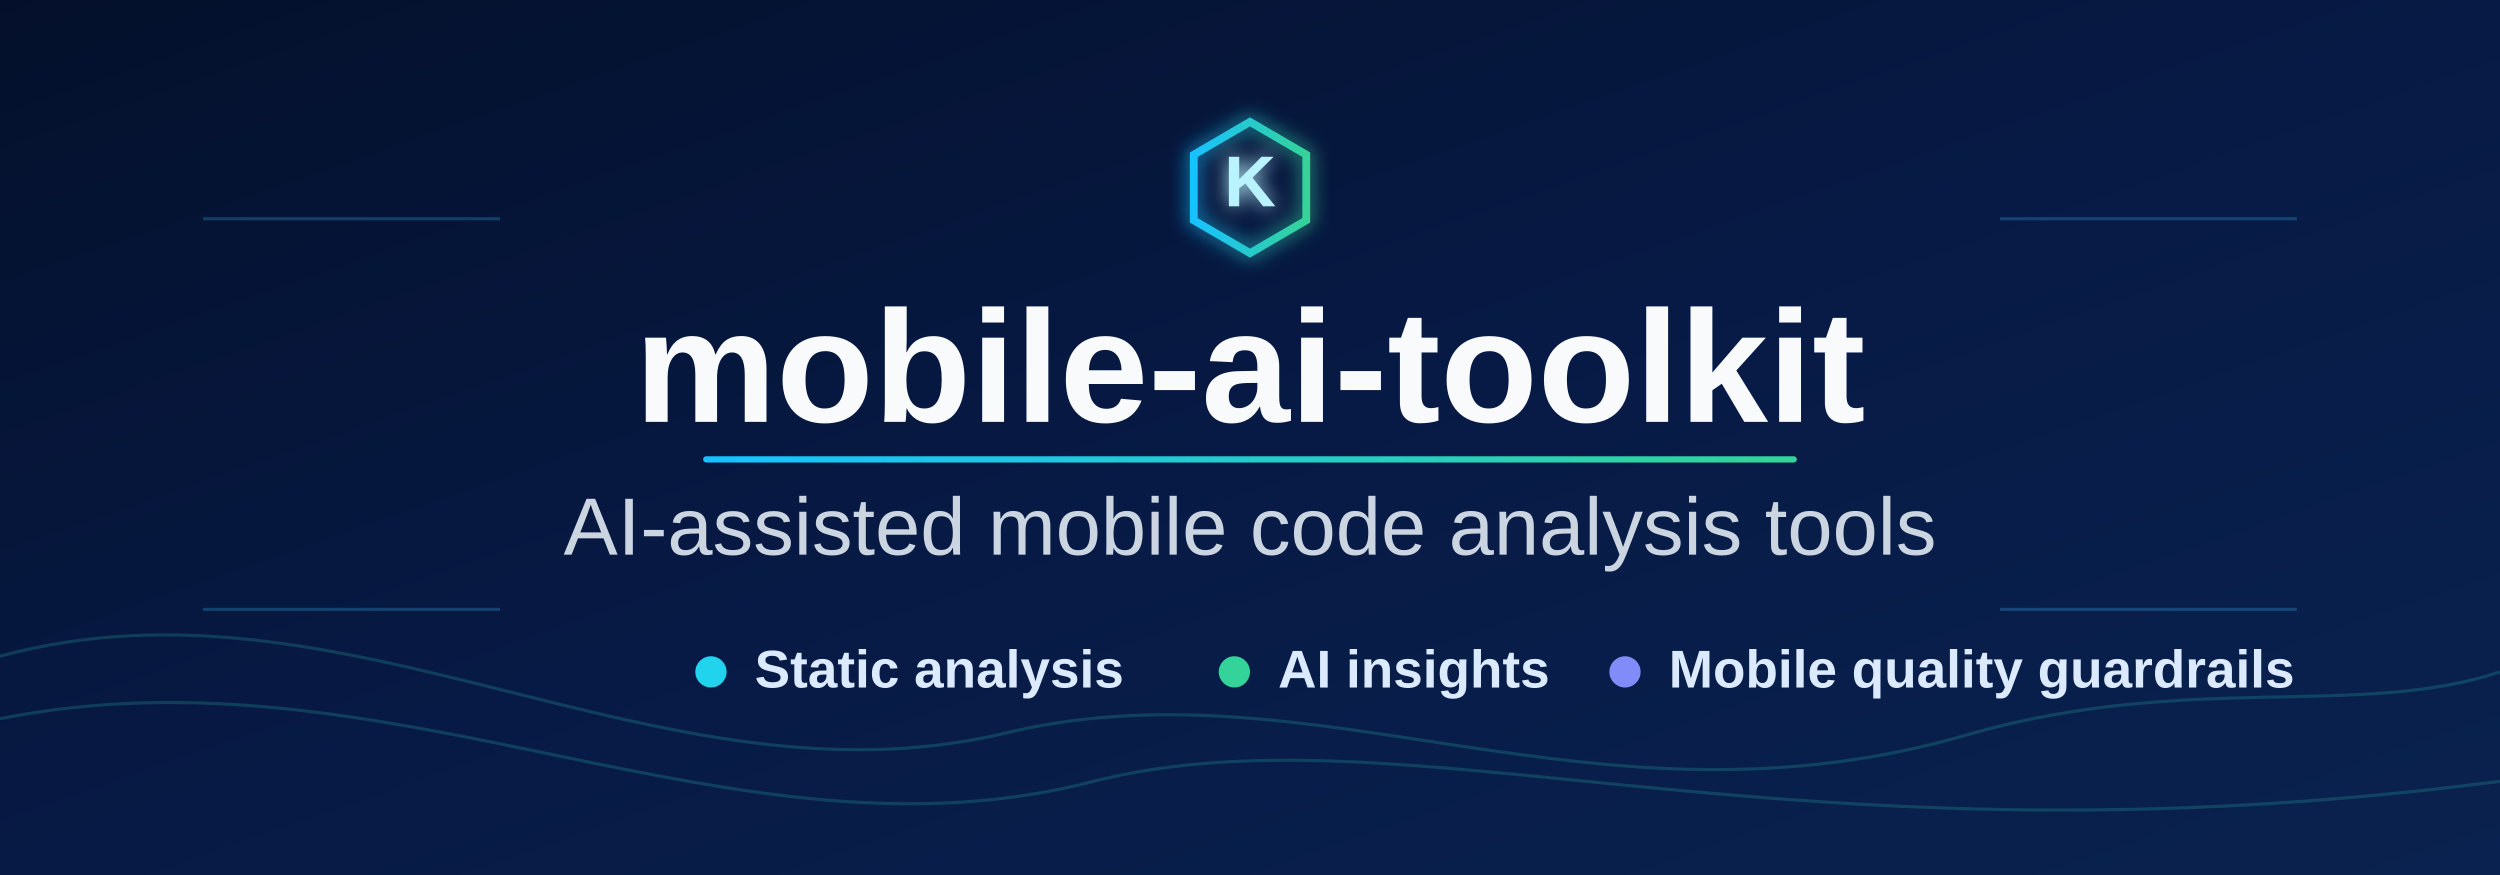
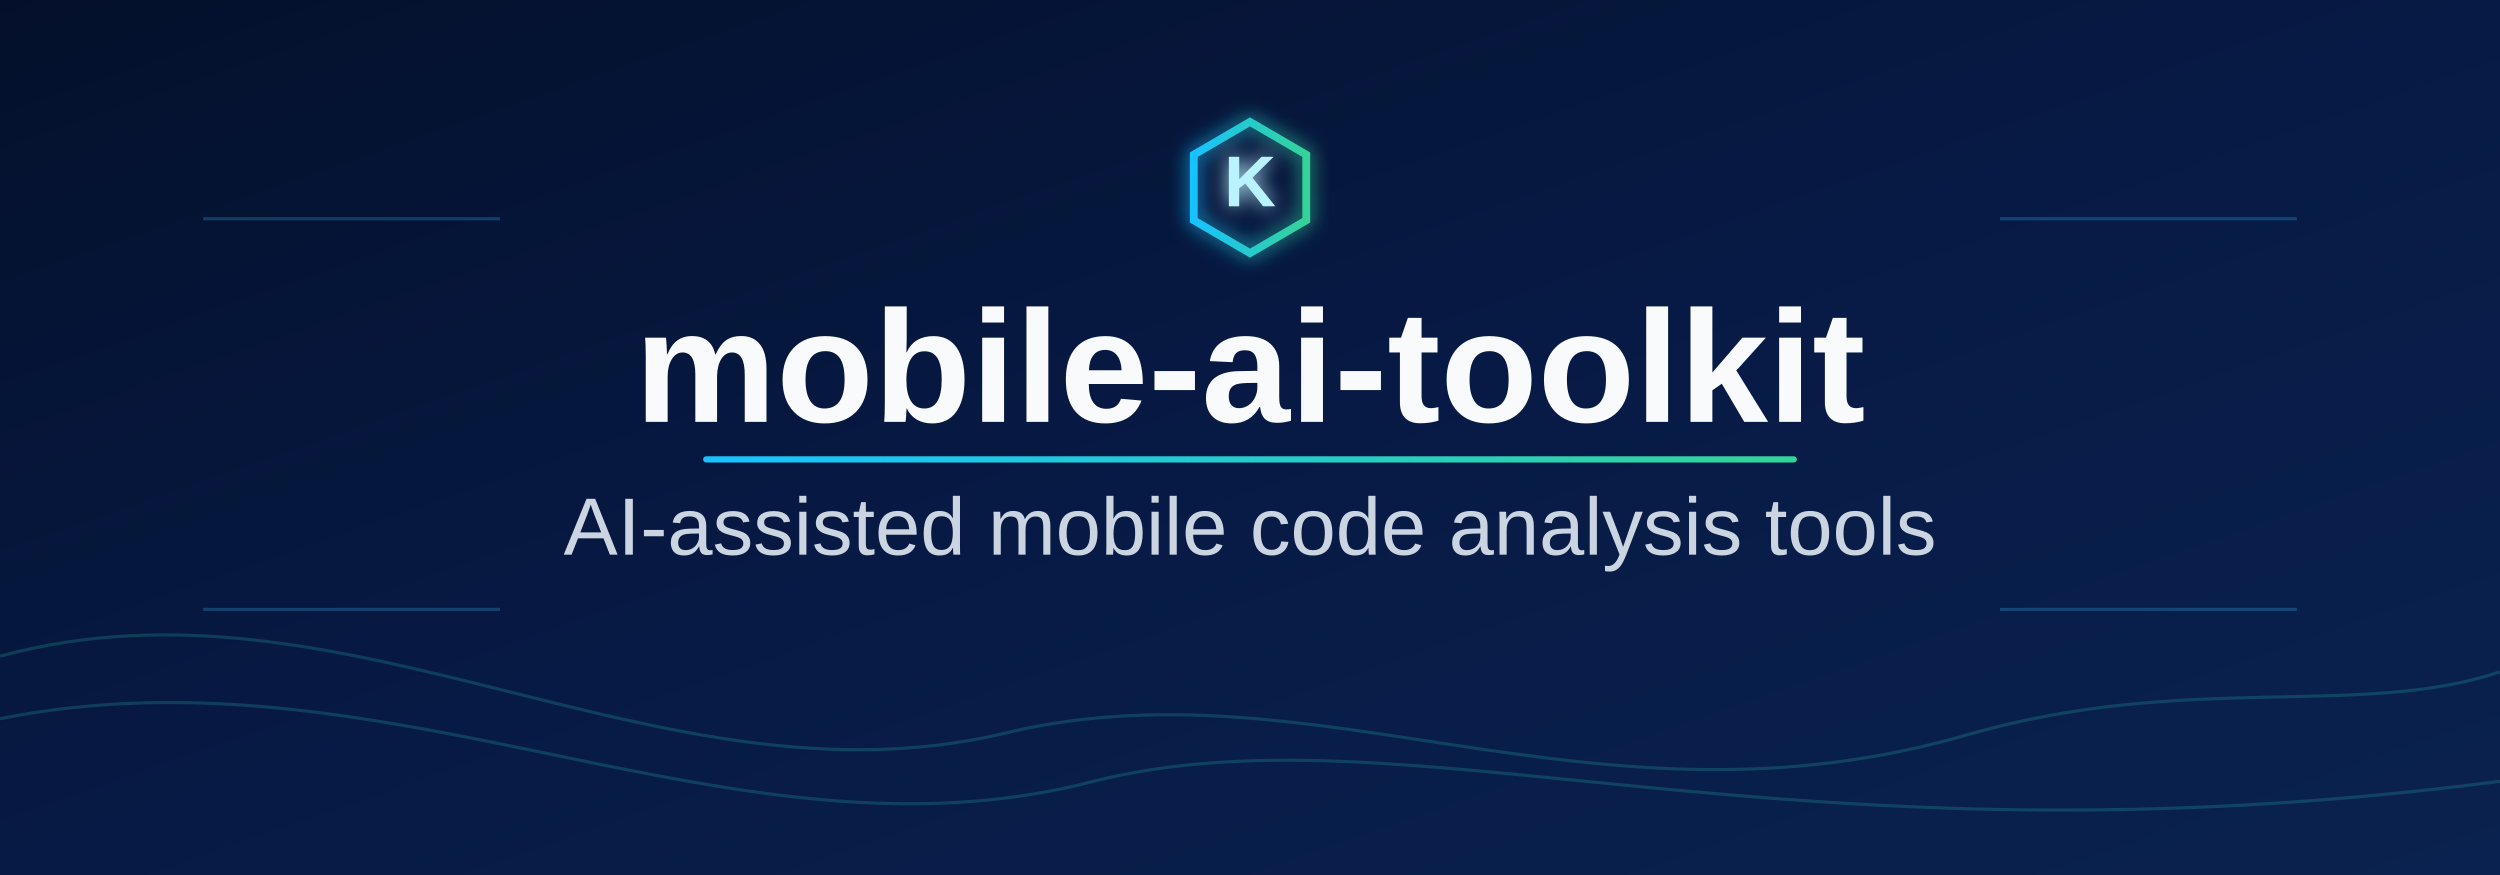
<svg xmlns="http://www.w3.org/2000/svg" viewBox="0 0 1600 560" role="img" aria-labelledby="title desc">
  <defs>
    <linearGradient id="bg" x1="0" y1="0" x2="1" y2="1">
      <stop offset="0%" stop-color="#04102b" />
      <stop offset="50%" stop-color="#071a45" />
      <stop offset="100%" stop-color="#0a224f" />
    </linearGradient>
    <linearGradient id="accent" x1="0" y1="0" x2="1" y2="0">
      <stop offset="0%" stop-color="#19c2ff" />
      <stop offset="100%" stop-color="#34d399" />
    </linearGradient>
    <filter id="glow" x="-20%" y="-20%" width="140%" height="140%">
      <feGaussianBlur stdDeviation="6" result="blur" />
      <feMerge>
        <feMergeNode in="blur" />
        <feMergeNode in="SourceGraphic" />
      </feMerge>
    </filter>
  </defs>
  <rect width="1600" height="560" fill="url(#bg)" />
  <g opacity="0.2" stroke="#2dd4bf" stroke-width="2" fill="none">
    <path d="M0 420 C220 360, 420 520, 640 470 C840 420, 1020 540, 1260 470 C1400 430, 1510 460, 1600 430" />
    <path d="M0 460 C250 410, 470 560, 700 500 C900 450, 1140 560, 1600 500" />
  </g>
  <g opacity="0.25" stroke="#38bdf8" stroke-width="2">
    <line x1="130" y1="140" x2="320" y2="140" />
    <line x1="1280" y1="140" x2="1470" y2="140" />
    <line x1="130" y1="390" x2="320" y2="390" />
    <line x1="1280" y1="390" x2="1470" y2="390" />
  </g>
  <g transform="translate(800,120)" filter="url(#glow)">
    <polygon points="0,-42 36,-21 36,21 0,42 -36,21 -36,-21" fill="none" stroke="url(#accent)" stroke-width="5" />
    <text x="0" y="12" text-anchor="middle" font-family="Arial, Helvetica, sans-serif" font-size="46" fill="#b9f3ff" font-weight="800">K</text>
  </g>
  <text x="800" y="270" text-anchor="middle" font-family="Arial, Helvetica, sans-serif" font-size="102" fill="#f8fafc" font-weight="800">mobile-ai-toolkit</text>
  <rect x="450" y="292" width="700" height="4" rx="2" fill="url(#accent)" />
  <text x="800" y="355" text-anchor="middle" font-family="Arial, Helvetica, sans-serif" font-size="52" fill="#cbd5e1" font-weight="500">AI-assisted mobile code analysis tools</text>
-   <g transform="translate(455,430)">
-     <circle cx="0" cy="0" r="10" fill="#22d3ee" />
-     <text x="28" y="10" font-family="Arial, Helvetica, sans-serif" font-size="34" fill="#dbeafe" font-weight="600">Static analysis</text>
-   </g>
-   <g transform="translate(790,430)">
-     <circle cx="0" cy="0" r="10" fill="#34d399" />
-     <text x="28" y="10" font-family="Arial, Helvetica, sans-serif" font-size="34" fill="#dbeafe" font-weight="600">AI insights</text>
-   </g>
-   <g transform="translate(1040,430)">
-     <circle cx="0" cy="0" r="10" fill="#818cf8" />
-     <text x="28" y="10" font-family="Arial, Helvetica, sans-serif" font-size="34" fill="#dbeafe" font-weight="600">Mobile quality guardrails</text>
-   </g>
</svg>
